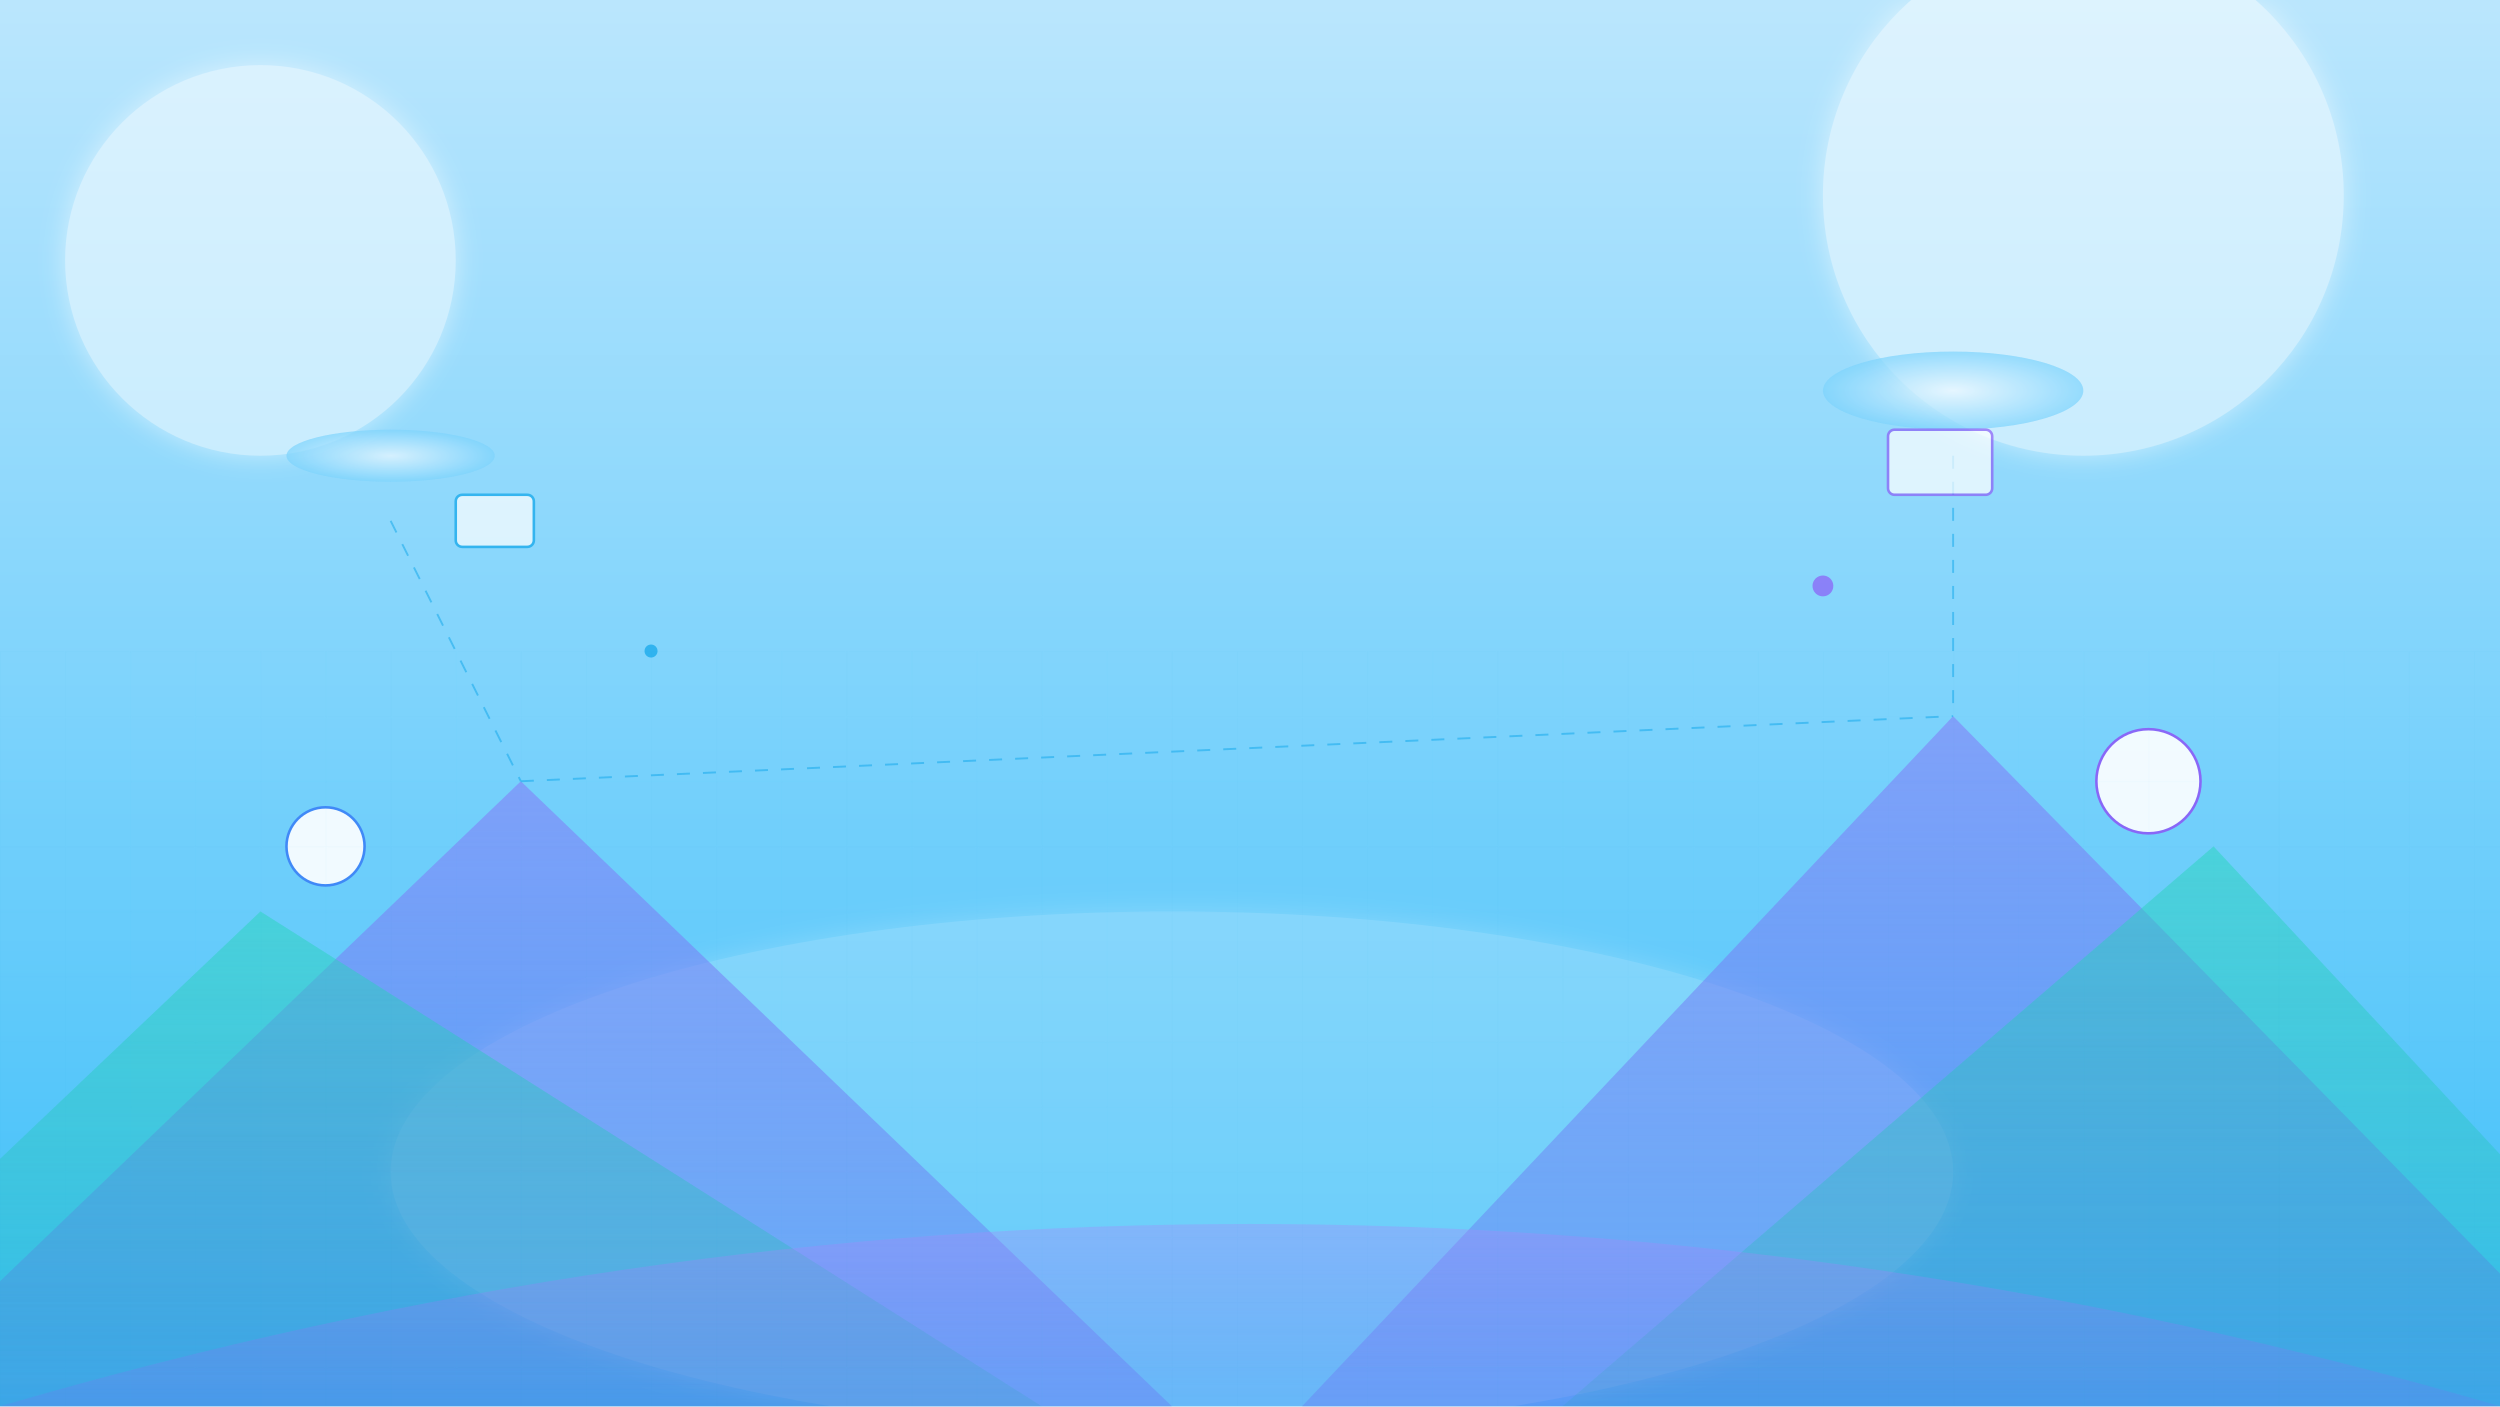
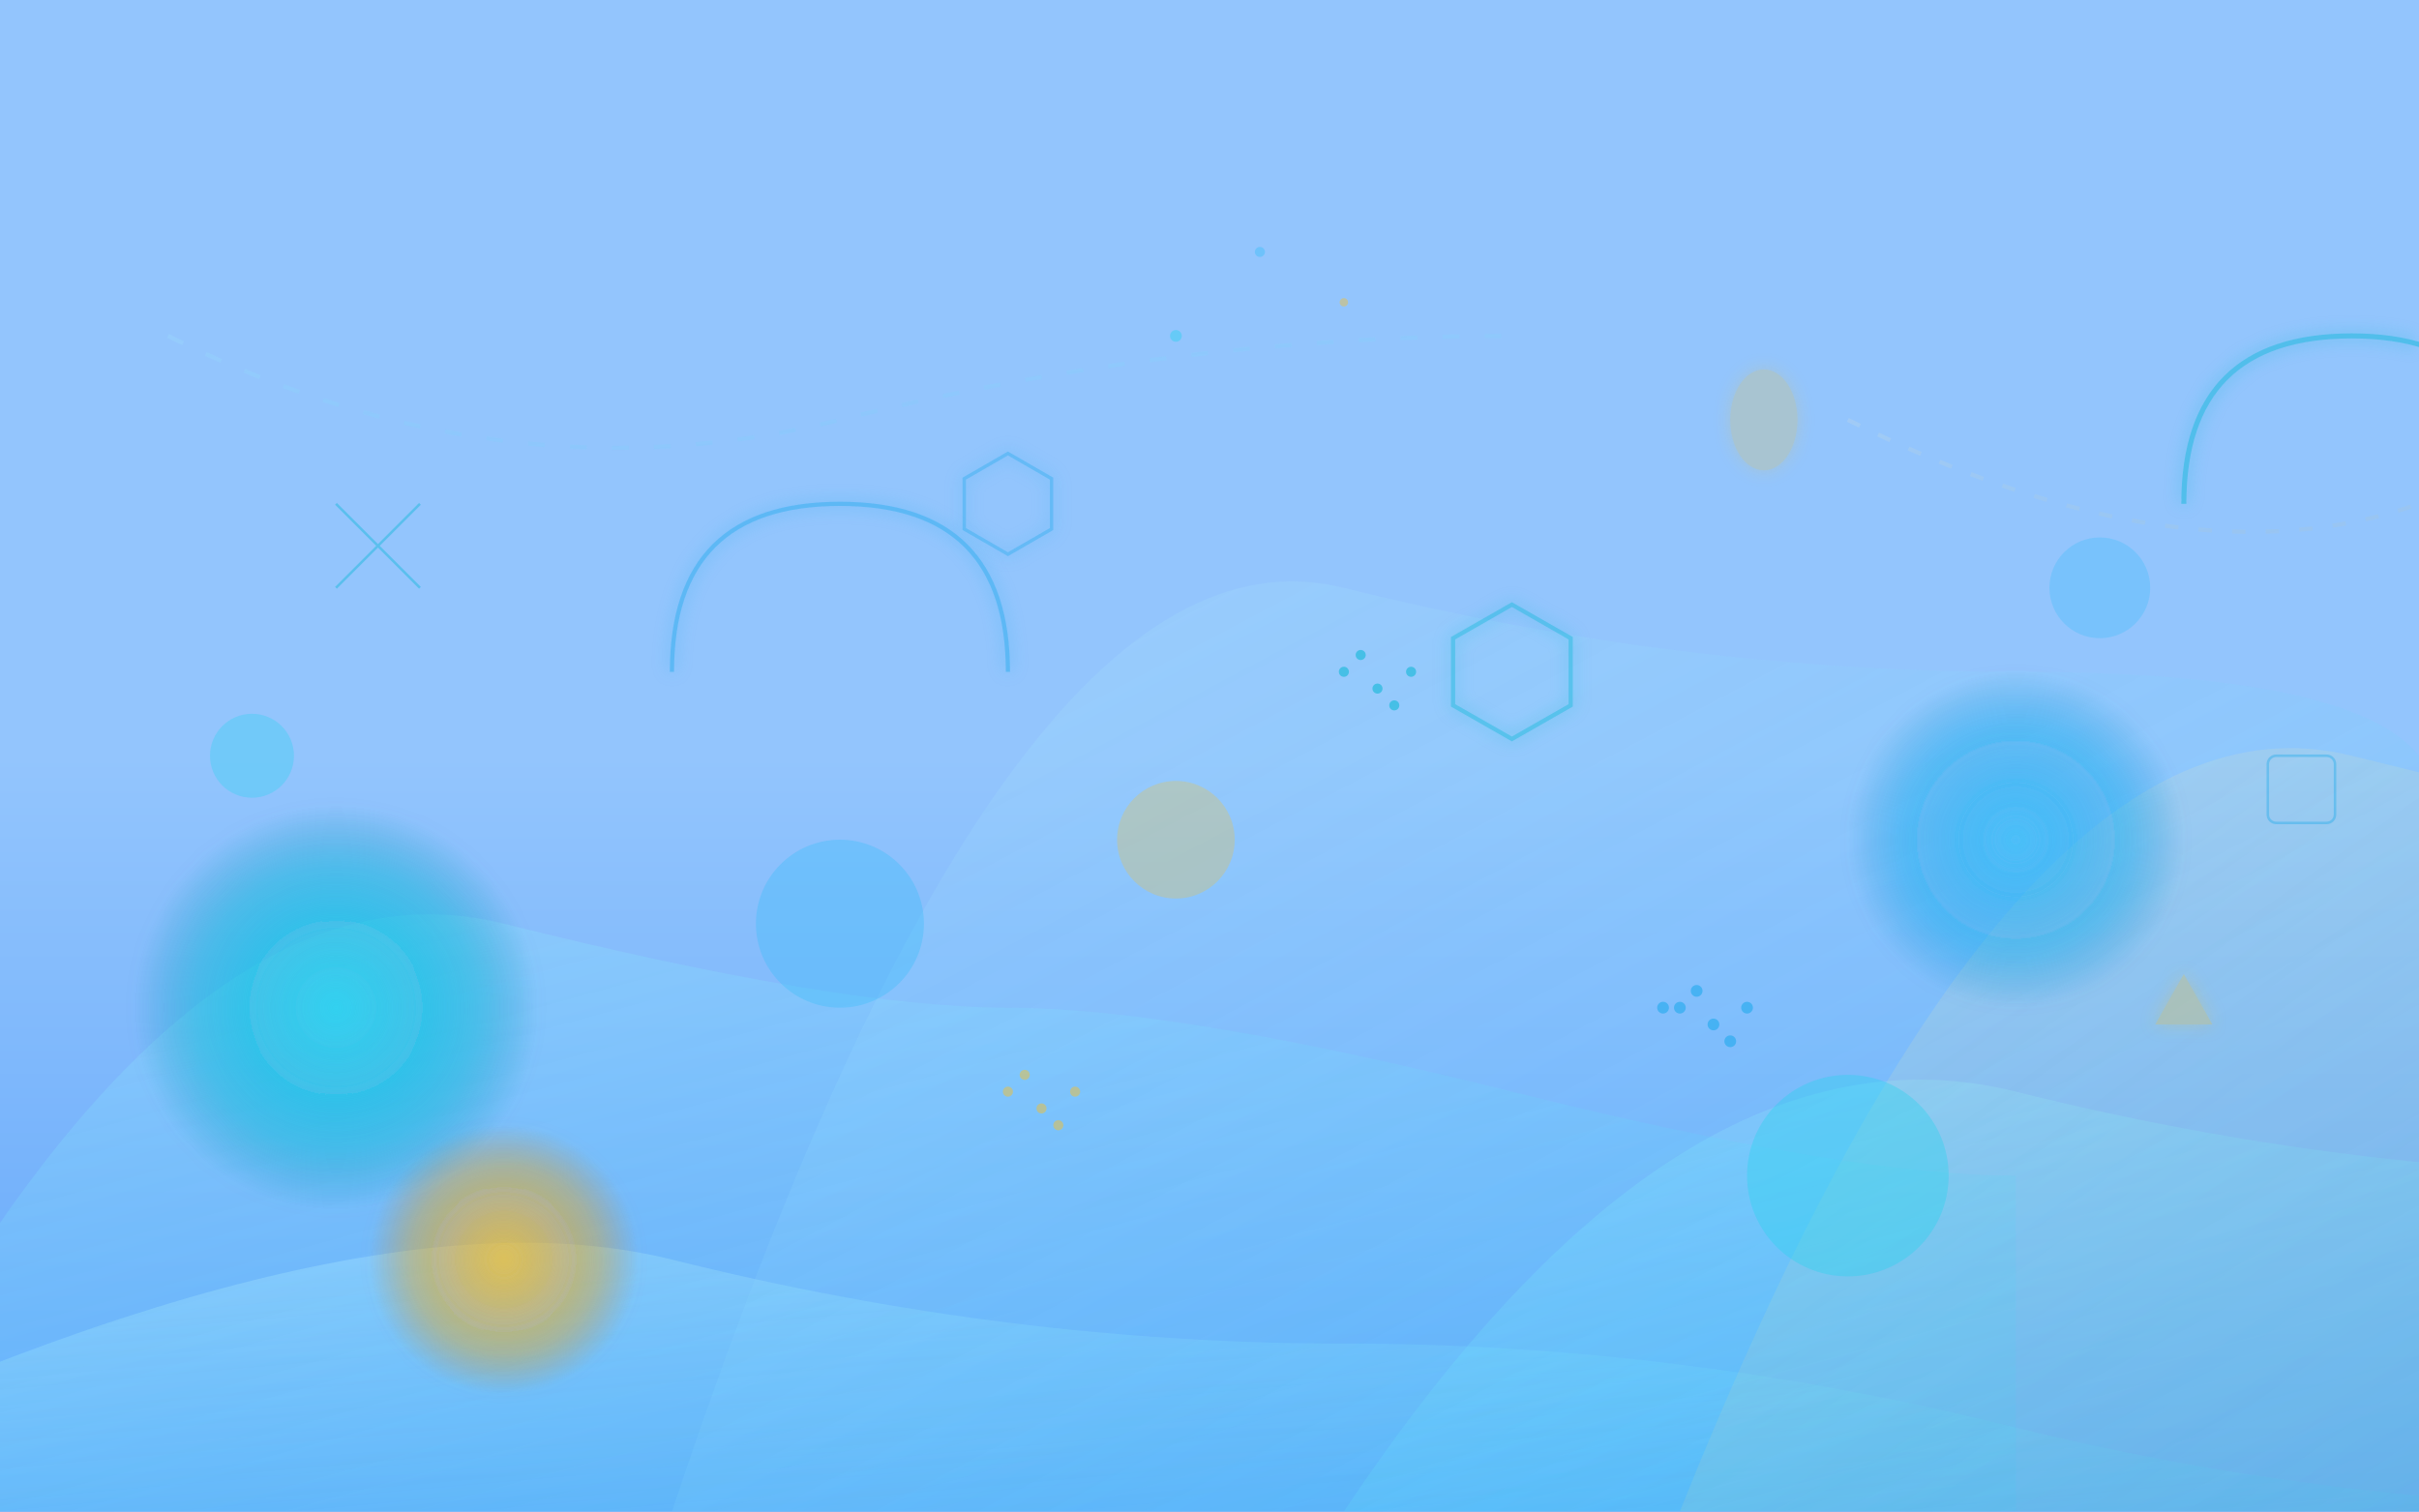
- <svg xmlns="http://www.w3.org/2000/svg" width="1920" height="1080" viewBox="0 0 1920 1080" fill="none" preserveAspectRatio="xMidYMid slice">
+ <svg xmlns="http://www.w3.org/2000/svg" width="1440" height="900" viewBox="0 0 1440 900" fill="none" preserveAspectRatio="xMidYMid slice">
  <defs>
-     <linearGradient id="skyDay" x1="0" y1="0" x2="0" y2="1">
-       <stop offset="0" stop-color="#BAE6FD" />
-       <stop offset="0.5" stop-color="#7DD3FC" />
-       <stop offset="1" stop-color="#38BDF8" />
-     </linearGradient>
-     <linearGradient id="mtnFar" x1="0" y1="0" x2="0" y2="1">
-       <stop offset="0" stop-color="#818CF8" stop-opacity="0.7" />
-       <stop offset="1" stop-color="#6366F1" stop-opacity="0.3" />
-     </linearGradient>
-     <linearGradient id="mtnMid" x1="0" y1="0" x2="0" y2="1">
-       <stop offset="0" stop-color="#2DD4BF" stop-opacity="0.6" />
-       <stop offset="1" stop-color="#14B8A6" stop-opacity="0.2" />
-     </linearGradient>
-     <linearGradient id="mtnClose" x1="0" y1="0" x2="0" y2="1">
-       <stop offset="0" stop-color="#A78BFA" stop-opacity="0.9" />
-       <stop offset="1" stop-color="#8B5CF6" stop-opacity="0.4" />
-     </linearGradient>
-     <radialGradient id="islandGrad" cx="0.5" cy="0.5" r="0.5">
-       <stop offset="0" stop-color="#F0F9FF" />
-       <stop offset="1" stop-color="#7DD3FC" />
+     <linearGradient id="bgLight" x1="0%" y1="0%" x2="0%" y2="100%">
+       <stop offset="0%" stop-color="#93c5fd" />
+       <stop offset="30%" stop-color="#93c5fd" />
+       <stop offset="50%" stop-color="#93c5fd" />
+       <stop offset="100%" stop-color="#60a5fa" />
+     </linearGradient>
+     <linearGradient id="wave1Light" x1="0%" y1="0%" x2="100%" y2="100%">
+       <stop offset="0%" stop-color="#bae6fd" stop-opacity="0.7" />
+       <stop offset="50%" stop-color="#7dd3fc" stop-opacity="0.5" />
+       <stop offset="100%" stop-color="#38bdf8" stop-opacity="0.3" />
+     </linearGradient>
+     <linearGradient id="wave2Light" x1="0%" y1="0%" x2="100%" y2="100%">
+       <stop offset="0%" stop-color="#a5f3fc" stop-opacity="0.6" />
+       <stop offset="50%" stop-color="#67e8f9" stop-opacity="0.4" />
+       <stop offset="100%" stop-color="#22d3ee" stop-opacity="0.2" />
+     </linearGradient>
+     <linearGradient id="wave3Light" x1="0%" y1="0%" x2="100%" y2="100%">
+       <stop offset="0%" stop-color="#fef3c7" stop-opacity="0.5" />
+       <stop offset="50%" stop-color="#fde68a" stop-opacity="0.3" />
+       <stop offset="100%" stop-color="#fbbf24" stop-opacity="0.2" />
+     </linearGradient>
+     <radialGradient id="circle1Light" cx="50%" cy="50%">
+       <stop offset="0%" stop-color="#22d3ee" stop-opacity="0.6" />
+       <stop offset="70%" stop-color="#06b6d4" stop-opacity="0.25" />
+       <stop offset="100%" stop-color="#0891b2" stop-opacity="0" />
    </radialGradient>
-     <filter id="glow" x="-20%" y="-20%" width="140%" height="140%">
-       <feGaussianBlur stdDeviation="10" result="blur" />
-       <feComposite in="SourceGraphic" in2="blur" operator="over" />
+     <radialGradient id="circle2Light" cx="50%" cy="50%">
+       <stop offset="0%" stop-color="#38bdf8" stop-opacity="0.5" />
+       <stop offset="70%" stop-color="#0ea5e9" stop-opacity="0.2" />
+       <stop offset="100%" stop-color="#0284c7" stop-opacity="0" />
+     </radialGradient>
+     <radialGradient id="circle3Light" cx="50%" cy="50%">
+       <stop offset="0%" stop-color="#fbbf24" stop-opacity="0.5" />
+       <stop offset="70%" stop-color="#f59e0b" stop-opacity="0.2" />
+       <stop offset="100%" stop-color="#d97706" stop-opacity="0" />
+     </radialGradient>
+     <filter id="glowLight" x="-50%" y="-50%" width="200%" height="200%">
+       <feGaussianBlur stdDeviation="5" result="coloredBlur" />
+       <feMerge>
+         <feMergeNode in="coloredBlur" />
+         <feMergeNode in="SourceGraphic" />
+       </feMerge>
+     </filter>
+     <filter id="glowStrongLight" x="-100%" y="-100%" width="300%" height="300%">
+       <feGaussianBlur stdDeviation="10" result="coloredBlur" />
+       <feMerge>
+         <feMergeNode in="coloredBlur" />
+         <feMergeNode in="SourceGraphic" />
+       </feMerge>
    </filter>
  </defs>
-   <rect width="1920" height="1080" fill="url(#skyDay)" />
-   <g opacity="0.5">
-     <circle cx="200" cy="200" r="150" fill="#FFFFFF" filter="url(#glow)" />
-     <circle cx="1600" cy="150" r="200" fill="#FFFFFF" filter="url(#glow)" />
-     <ellipse cx="900" cy="900" rx="600" ry="200" fill="#FFFFFF" opacity="0.4" filter="url(#glow)" />
-   </g>
-   <g transform="translate(0, -50)">
-     <ellipse cx="300" cy="400" rx="80" ry="20" fill="url(#islandGrad)" opacity="0.7" />
-     <ellipse cx="1500" cy="350" rx="100" ry="30" fill="url(#islandGrad)" opacity="0.7" />
-   </g>
-   <path d="M-100 1080 L400 600 L900 1080 H-100Z" fill="url(#mtnFar)" />
-   <path d="M1000 1080 L1500 550 L2020 1080 H1000Z" fill="url(#mtnFar)" />
-   <g stroke="#0EA5E9" stroke-width="1.5" stroke-dasharray="10 10" opacity="0.5">
-     <line x1="400" y1="600" x2="1500" y2="550" />
-     <line x1="300" y1="400" x2="400" y2="600" />
-     <line x1="1500" y1="350" x2="1500" y2="550" />
-   </g>
-   <g opacity="0.7">
-     <rect x="350" y="380" width="60" height="40" rx="5" fill="white" stroke="#0EA5E9" stroke-width="2" />
-     <rect x="1450" y="330" width="80" height="50" rx="5" fill="white" stroke="#8B5CF6" stroke-width="2" />
-   </g>
-   <path d="M-200 1080 L200 700 L800 1080 H-200Z" fill="url(#mtnMid)" opacity="0.9" />
-   <path d="M1200 1080 L1700 650 L2100 1080 H1200Z" fill="url(#mtnMid)" opacity="0.9" />
-   <path d="M0 1080 Q 960 800 1920 1080 Z" fill="url(#mtnClose)" opacity="0.4" />
-   <g>
-     <circle cx="250" cy="650" r="30" fill="white" opacity="0.9" stroke="#3B82F6" stroke-width="2">
-       <animate attributeName="cy" values="650;640;650" dur="4s" repeatCount="indefinite" />
-     </circle>
-     <circle cx="1650" cy="600" r="40" fill="white" opacity="0.9" stroke="#8B5CF6" stroke-width="2">
-       <animate attributeName="cy" values="600;590;600" dur="5s" repeatCount="indefinite" />
-     </circle>
-     <circle cx="500" cy="500" r="5" fill="#0EA5E9" opacity="0.7">
-       <animate attributeName="opacity" values="0.6;0;0.6" dur="2s" repeatCount="indefinite" />
-     </circle>
-     <circle cx="1400" cy="450" r="8" fill="#8B5CF6" opacity="0.7">
-       <animate attributeName="opacity" values="0.6;0;0.6" dur="3s" repeatCount="indefinite" />
-     </circle>
-   </g>
-   <pattern id="grid" width="50" height="50" patternUnits="userSpaceOnUse">
-     <path d="M 50 0 L 0 0 0 50" fill="none" stroke="#0EA5E9" stroke-width="0.5" opacity="0.2" />
-   </pattern>
-   <rect x="0" y="500" width="1920" height="580" fill="url(#grid)" opacity="0.3" />
+   <rect width="1440" height="900" fill="url(#bgLight)" />
+   <rect width="1440" height="900" fill="url(#bgLight)">
+     <animate attributeName="opacity" values="1;0.98;1" dur="8s" repeatCount="indefinite" />
+   </rect>
+   <path d="M-200 900 Q 200 700, 400 750 T 800 800 T 1200 850 T 1640 900 L 1640 900 L -200 900 Z" fill="url(#wave1Light)" opacity="0.6">
+     <animateTransform attributeName="transform" type="translate" values="0 0; 25 5; -5 -10; 0 0" dur="24s" repeatCount="indefinite" />
+     <animate attributeName="opacity" values="0.6;0.75;0.5;0.6" dur="18s" repeatCount="indefinite" />
+   </path>
+   <path d="M 800 900 Q 1000 600, 1200 650 T 1600 700 T 1640 900 L 1640 900 L 800 900 Z" fill="url(#wave2Light)" opacity="0.5">
+     <animateTransform attributeName="transform" type="translate" values="0 0; -20 8; 5 -5; 0 0" dur="22s" repeatCount="indefinite" />
+     <animateTransform attributeName="transform" type="rotate" values="0 1000 700; 2 1000 700; -1 1000 700; 0 1000 700" dur="20s" repeatCount="indefinite" additive="sum" />
+   </path>
+   <path d="M 1000 900 Q 1200 400, 1400 450 T 1640 500 L 1640 900 L 1000 900 Z" fill="url(#wave3Light)" opacity="0.4">
+     <animateTransform attributeName="transform" type="translate" values="0 0; 15 -15; -10 5; 0 0" dur="26s" repeatCount="indefinite" />
+     <animate attributeName="opacity" values="0.4;0.55;0.3;0.4" dur="16s" repeatCount="indefinite" />
+   </path>
+   <path d="M-100 900 Q 100 500, 300 550 T 600 600 T 900 650 T 1200 700 L 1200 900 L -100 900 Z" fill="url(#wave2Light)" opacity="0.4">
+     <animateTransform attributeName="transform" type="translate" values="0 0; 30 0; -5 10; 0 0" dur="28s" repeatCount="indefinite" />
+   </path>
+   <path d="M 400 900 Q 600 300, 800 350 T 1200 400 T 1440 450 L 1440 900 L 400 900 Z" fill="url(#wave1Light)" opacity="0.35">
+     <animateTransform attributeName="transform" type="translate" values="0 0; 0 -20; 10 10; 0 0" dur="30s" repeatCount="indefinite" />
+     <animate attributeName="opacity" values="0.35;0.5;0.25;0.35" dur="14s" repeatCount="indefinite" />
+   </path>
+   <circle cx="200" cy="600" r="120" fill="url(#circle1Light)" filter="url(#glowLight)">
+     <animateTransform attributeName="transform" type="translate" values="0 0; 0 -35; 10 10; 0 0" dur="18s" repeatCount="indefinite" />
+     <animate attributeName="r" values="120;140;110;120" dur="12s" repeatCount="indefinite" />
+     <animate attributeName="opacity" values="0.7;0.9;0.6;0.7" dur="10s" repeatCount="indefinite" />
+   </circle>
+   <circle cx="1200" cy="500" r="100" fill="url(#circle2Light)" filter="url(#glowLight)">
+     <animateTransform attributeName="transform" type="translate" values="0 0; 25 -25; -10 15; 0 0" dur="20s" repeatCount="indefinite" />
+     <animateTransform attributeName="transform" type="rotate" values="0 1200 500; 360 1200 500" dur="40s" repeatCount="indefinite" additive="sum" />
+     <animate attributeName="r" values="100;120;90;100" dur="14s" repeatCount="indefinite" />
+   </circle>
+   <circle cx="300" cy="750" r="80" fill="url(#circle3Light)" filter="url(#glowLight)">
+     <animateTransform attributeName="transform" type="translate" values="0 0; -20 20; 15 -10; 0 0" dur="22s" repeatCount="indefinite" />
+     <animate attributeName="r" values="80;100;70;80" dur="11s" repeatCount="indefinite" />
+   </circle>
+   <circle cx="1100" cy="700" r="60" fill="#22d3ee" opacity="0.35">
+     <animateTransform attributeName="transform" type="translate" values="0 0; 0 30; -15 -15; 0 0" dur="15s" repeatCount="indefinite" />
+     <animateTransform attributeName="transform" type="rotate" values="0 1100 700; 180 1100 700; 360 1100 700" dur="25s" repeatCount="indefinite" additive="sum" />
+     <animate attributeName="opacity" values="0.35;0.55;0.25;0.35" dur="8s" repeatCount="indefinite" />
+   </circle>
+   <circle cx="500" cy="550" r="50" fill="#38bdf8" opacity="0.35">
+     <animateTransform attributeName="transform" type="translate" values="0 0; 35 0; -10 20; 0 0" dur="18s" repeatCount="indefinite" />
+     <animate attributeName="r" values="50;65;45;50" dur="9s" repeatCount="indefinite" />
+   </circle>
+   <g transform="translate(900, 400)">
+     <path d="M 0 -40 L 35 -20 L 35 20 L 0 40 L -35 20 L -35 -20 Z" fill="none" stroke="#06b6d4" stroke-width="2.5" opacity="0.4" filter="url(#glowLight)">
+       <animateTransform attributeName="transform" type="rotate" values="0; 360" dur="30s" repeatCount="indefinite" />
+       <animateTransform attributeName="transform" type="translate" values="0 0; 20 -20; -10 10; 0 0" dur="16s" repeatCount="indefinite" additive="sum" />
+     </path>
+   </g>
+   <g transform="translate(600, 300)">
+     <path d="M 0 -30 L 26 -15 L 26 15 L 0 30 L -26 15 L -26 -15 Z" fill="none" stroke="#0ea5e9" stroke-width="2" opacity="0.35" filter="url(#glowLight)">
+       <animateTransform attributeName="transform" type="rotate" values="0; -360" dur="35s" repeatCount="indefinite" />
+       <animateTransform attributeName="transform" type="translate" values="0 0; -15 15; 10 -10; 0 0" dur="19s" repeatCount="indefinite" additive="sum" />
+     </path>
+   </g>
+   <path d="M 1300 300 Q 1300 200, 1400 200 Q 1500 200, 1500 300" fill="none" stroke="#06b6d4" stroke-width="3" opacity="0.45" filter="url(#glowLight)">
+     <animateTransform attributeName="transform" type="translate" values="0 0; 0 25; -5 -10; 0 0" dur="17s" repeatCount="indefinite" />
+     <animate attributeName="stroke-width" values="3;4.5;2.5;3" dur="7s" repeatCount="indefinite" />
+     <animate attributeName="opacity" values="0.45;0.65;0.3;0.45" dur="9s" repeatCount="indefinite" />
+   </path>
+   <path d="M 400 400 Q 400 300, 500 300 Q 600 300, 600 400" fill="none" stroke="#0ea5e9" stroke-width="2.5" opacity="0.4" filter="url(#glowLight)">
+     <animateTransform attributeName="transform" type="translate" values="0 0; -25 0; 10 15; 0 0" dur="20s" repeatCount="indefinite" />
+     <animate attributeName="opacity" values="0.4;0.6;0.25;0.4" dur="11s" repeatCount="indefinite" />
+   </path>
+   <g fill="#06b6d4" opacity="0.55">
+     <circle cx="800" cy="400" r="3">
+       <animate attributeName="cy" values="400;385;400" dur="13s" repeatCount="indefinite" />
+       <animate attributeName="opacity" values="0.55;0.8;0.35;0.55" dur="5s" repeatCount="indefinite" />
+     </circle>
+     <circle cx="820" cy="410" r="3">
+       <animate attributeName="cy" values="410;395;410" dur="13.5s" repeatCount="indefinite" />
+       <animate attributeName="opacity" values="0.55;0.8;0.35;0.55" dur="5.5s" repeatCount="indefinite" />
+     </circle>
+     <circle cx="840" cy="400" r="3">
+       <animate attributeName="cy" values="400;385;400" dur="13s" repeatCount="indefinite" />
+       <animate attributeName="opacity" values="0.55;0.8;0.35;0.55" dur="5s" repeatCount="indefinite" />
+     </circle>
+     <circle cx="810" cy="390" r="3">
+       <animate attributeName="cy" values="390;375;390" dur="12.5s" repeatCount="indefinite" />
+       <animate attributeName="opacity" values="0.55;0.8;0.35;0.55" dur="4.5s" repeatCount="indefinite" />
+     </circle>
+     <circle cx="830" cy="420" r="3">
+       <animate attributeName="cy" values="420;405;420" dur="13.8s" repeatCount="indefinite" />
+       <animate attributeName="opacity" values="0.55;0.8;0.35;0.55" dur="5.8s" repeatCount="indefinite" />
+     </circle>
+   </g>
+   <g fill="#0ea5e9" opacity="0.5">
+     <circle cx="1000" cy="600" r="3.5">
+       <animate attributeName="cx" values="1000;1015;1000" dur="19s" repeatCount="indefinite" />
+       <animate attributeName="opacity" values="0.5;0.75;0.3;0.5" dur="6s" repeatCount="indefinite" />
+     </circle>
+     <circle cx="1020" cy="610" r="3.5">
+       <animate attributeName="cx" values="1020;1035;1020" dur="19.2s" repeatCount="indefinite" />
+       <animate attributeName="opacity" values="0.5;0.75;0.3;0.5" dur="6.2s" repeatCount="indefinite" />
+     </circle>
+     <circle cx="1040" cy="600" r="3.5">
+       <animate attributeName="cx" values="1040;1055;1040" dur="19s" repeatCount="indefinite" />
+       <animate attributeName="opacity" values="0.5;0.75;0.3;0.5" dur="6s" repeatCount="indefinite" />
+     </circle>
+     <circle cx="1010" cy="590" r="3.5">
+       <animate attributeName="cx" values="1010;1025;1010" dur="18.8s" repeatCount="indefinite" />
+       <animate attributeName="opacity" values="0.5;0.75;0.3;0.5" dur="5.8s" repeatCount="indefinite" />
+     </circle>
+     <circle cx="1030" cy="620" r="3.5">
+       <animate attributeName="cx" values="1030;1045;1030" dur="19.5s" repeatCount="indefinite" />
+       <animate attributeName="opacity" values="0.5;0.75;0.3;0.5" dur="6.5s" repeatCount="indefinite" />
+     </circle>
+     <circle cx="990" cy="600" r="3.5">
+       <animate attributeName="cx" values="990;1005;990" dur="18.5s" repeatCount="indefinite" />
+       <animate attributeName="opacity" values="0.5;0.75;0.3;0.5" dur="5.5s" repeatCount="indefinite" />
+     </circle>
+   </g>
+   <g fill="#fbbf24" opacity="0.45">
+     <circle cx="600" cy="650" r="3">
+       <animateTransform attributeName="transform" type="translate" values="0 0; -12 12; 0 0" dur="23s" repeatCount="indefinite" />
+       <animate attributeName="opacity" values="0.45;0.7;0.25;0.45" dur="7s" repeatCount="indefinite" />
+     </circle>
+     <circle cx="620" cy="660" r="3">
+       <animateTransform attributeName="transform" type="translate" values="0 0; -12 12; 0 0" dur="23.2s" repeatCount="indefinite" />
+       <animate attributeName="opacity" values="0.45;0.7;0.25;0.45" dur="7.2s" repeatCount="indefinite" />
+     </circle>
+     <circle cx="640" cy="650" r="3">
+       <animateTransform attributeName="transform" type="translate" values="0 0; -12 12; 0 0" dur="23s" repeatCount="indefinite" />
+       <animate attributeName="opacity" values="0.45;0.7;0.25;0.45" dur="7s" repeatCount="indefinite" />
+     </circle>
+     <circle cx="610" cy="640" r="3">
+       <animateTransform attributeName="transform" type="translate" values="0 0; -12 12; 0 0" dur="22.8s" repeatCount="indefinite" />
+       <animate attributeName="opacity" values="0.45;0.7;0.25;0.45" dur="6.8s" repeatCount="indefinite" />
+     </circle>
+     <circle cx="630" cy="670" r="3">
+       <animateTransform attributeName="transform" type="translate" values="0 0; -12 12; 0 0" dur="23.5s" repeatCount="indefinite" />
+       <animate attributeName="opacity" values="0.45;0.7;0.25;0.45" dur="7.5s" repeatCount="indefinite" />
+     </circle>
+   </g>
+   <g stroke="#06b6d4" stroke-width="1.5" fill="none" opacity="0.4" transform="translate(200, 300)">
+     <line x1="0" y1="0" x2="50" y2="50" />
+     <line x1="50" y1="0" x2="0" y2="50" />
+     <animateTransform attributeName="transform" type="rotate" values="0 200 300; 360 200 300" dur="20s" repeatCount="indefinite" />
+     <animateTransform attributeName="transform" type="translate" values="0 0; 0 -25; 0 0" dur="13s" repeatCount="indefinite" additive="sum" />
+     <animate attributeName="opacity" values="0.4;0.65;0.25;0.4" dur="8s" repeatCount="indefinite" />
+   </g>
+   <g stroke="#0ea5e9" stroke-width="1.5" fill="none" opacity="0.35" transform="translate(1350, 450)">
+     <rect x="0" y="0" width="40" height="40" rx="5" />
+     <animateTransform attributeName="transform" type="rotate" values="0 1370 470; 360 1370 470" dur="25s" repeatCount="indefinite" />
+     <animateTransform attributeName="transform" type="translate" values="0 0; 25 0; 0 0" dur="17s" repeatCount="indefinite" additive="sum" />
+   </g>
+   <g transform="translate(1300, 600)">
+     <path d="M 0 -20 L 17 10 L -17 10 Z" fill="#fbbf24" opacity="0.25" filter="url(#glowLight)">
+       <animateTransform attributeName="transform" type="rotate" values="0; 360" dur="22s" repeatCount="indefinite" />
+       <animateTransform attributeName="transform" type="translate" values="0 0; 15 15; 0 0" dur="14s" repeatCount="indefinite" additive="sum" />
+     </path>
+   </g>
+   <circle cx="150" cy="450" r="25" fill="#22d3ee" opacity="0.3">
+     <animateTransform attributeName="transform" type="translate" values="0 0; 0 35; -10 -10; 0 0" dur="12s" repeatCount="indefinite" />
+     <animate attributeName="r" values="25;35;20;25" dur="8s" repeatCount="indefinite" />
+     <animate attributeName="opacity" values="0.3;0.5;0.2;0.3" dur="6s" repeatCount="indefinite" />
+   </circle>
+   <circle cx="1250" cy="350" r="30" fill="#38bdf8" opacity="0.3">
+     <animateTransform attributeName="transform" type="translate" values="0 0; -30 0; 10 20; 0 0" dur="14s" repeatCount="indefinite" />
+     <animate attributeName="r" values="30;42;25;30" dur="9s" repeatCount="indefinite" />
+   </circle>
+   <circle cx="700" cy="500" r="35" fill="#fbbf24" opacity="0.25">
+     <animateTransform attributeName="transform" type="translate" values="0 0; 20 20; -10 -10; 0 0" dur="16s" repeatCount="indefinite" />
+     <animate attributeName="r" values="35;50;30;35" dur="10s" repeatCount="indefinite" />
+     <animate attributeName="opacity" values="0.25;0.45;0.15;0.25" dur="7s" repeatCount="indefinite" />
+   </circle>
+   <path d="M 100 200 Q 300 300, 500 250 T 900 200" stroke="url(#wave2Light)" stroke-width="2.5" fill="none" opacity="0.25" stroke-dasharray="10 15">
+     <animate attributeName="stroke-dashoffset" values="0; 50; 0" dur="15s" repeatCount="indefinite" />
+     <animate attributeName="opacity" values="0.25;0.4;0.15;0.25" dur="10s" repeatCount="indefinite" />
+   </path>
+   <path d="M 1100 250 Q 1300 350, 1440 300" stroke="url(#wave3Light)" stroke-width="2.5" fill="none" opacity="0.25" stroke-dasharray="8 12">
+     <animate attributeName="stroke-dashoffset" values="0; 40; 0" dur="18s" repeatCount="indefinite" />
+     <animate attributeName="opacity" values="0.25;0.4;0.15;0.25" dur="12s" repeatCount="indefinite" />
+   </path>
+   <g opacity="0.4">
+     <circle cx="700" cy="200" r="3.5" fill="#22d3ee">
+       <animate attributeName="cy" values="200;800;200" dur="20s" repeatCount="indefinite" />
+       <animate attributeName="opacity" values="0.4;0.7;0;0.4" dur="20s" repeatCount="indefinite" />
+     </circle>
+     <circle cx="750" cy="150" r="3" fill="#38bdf8">
+       <animate attributeName="cy" values="150;850;150" dur="22s" repeatCount="indefinite" />
+       <animate attributeName="opacity" values="0.4;0.7;0;0.4" dur="22s" repeatCount="indefinite" />
+     </circle>
+     <circle cx="800" cy="180" r="2.5" fill="#fbbf24">
+       <animate attributeName="cy" values="180;880;180" dur="24s" repeatCount="indefinite" />
+       <animate attributeName="opacity" values="0.4;0.7;0;0.4" dur="24s" repeatCount="indefinite" />
+     </circle>
+   </g>
+   <g transform="translate(1050, 250)">
+     <ellipse cx="0" cy="0" rx="20" ry="30" fill="#fbbf24" opacity="0.2" filter="url(#glowLight)">
+       <animateTransform attributeName="transform" type="rotate" values="0; 360" dur="28s" repeatCount="indefinite" />
+       <animateTransform attributeName="transform" type="translate" values="0 0; 30 -30; 0 0" dur="15s" repeatCount="indefinite" additive="sum" />
+     </ellipse>
+   </g>
</svg>
